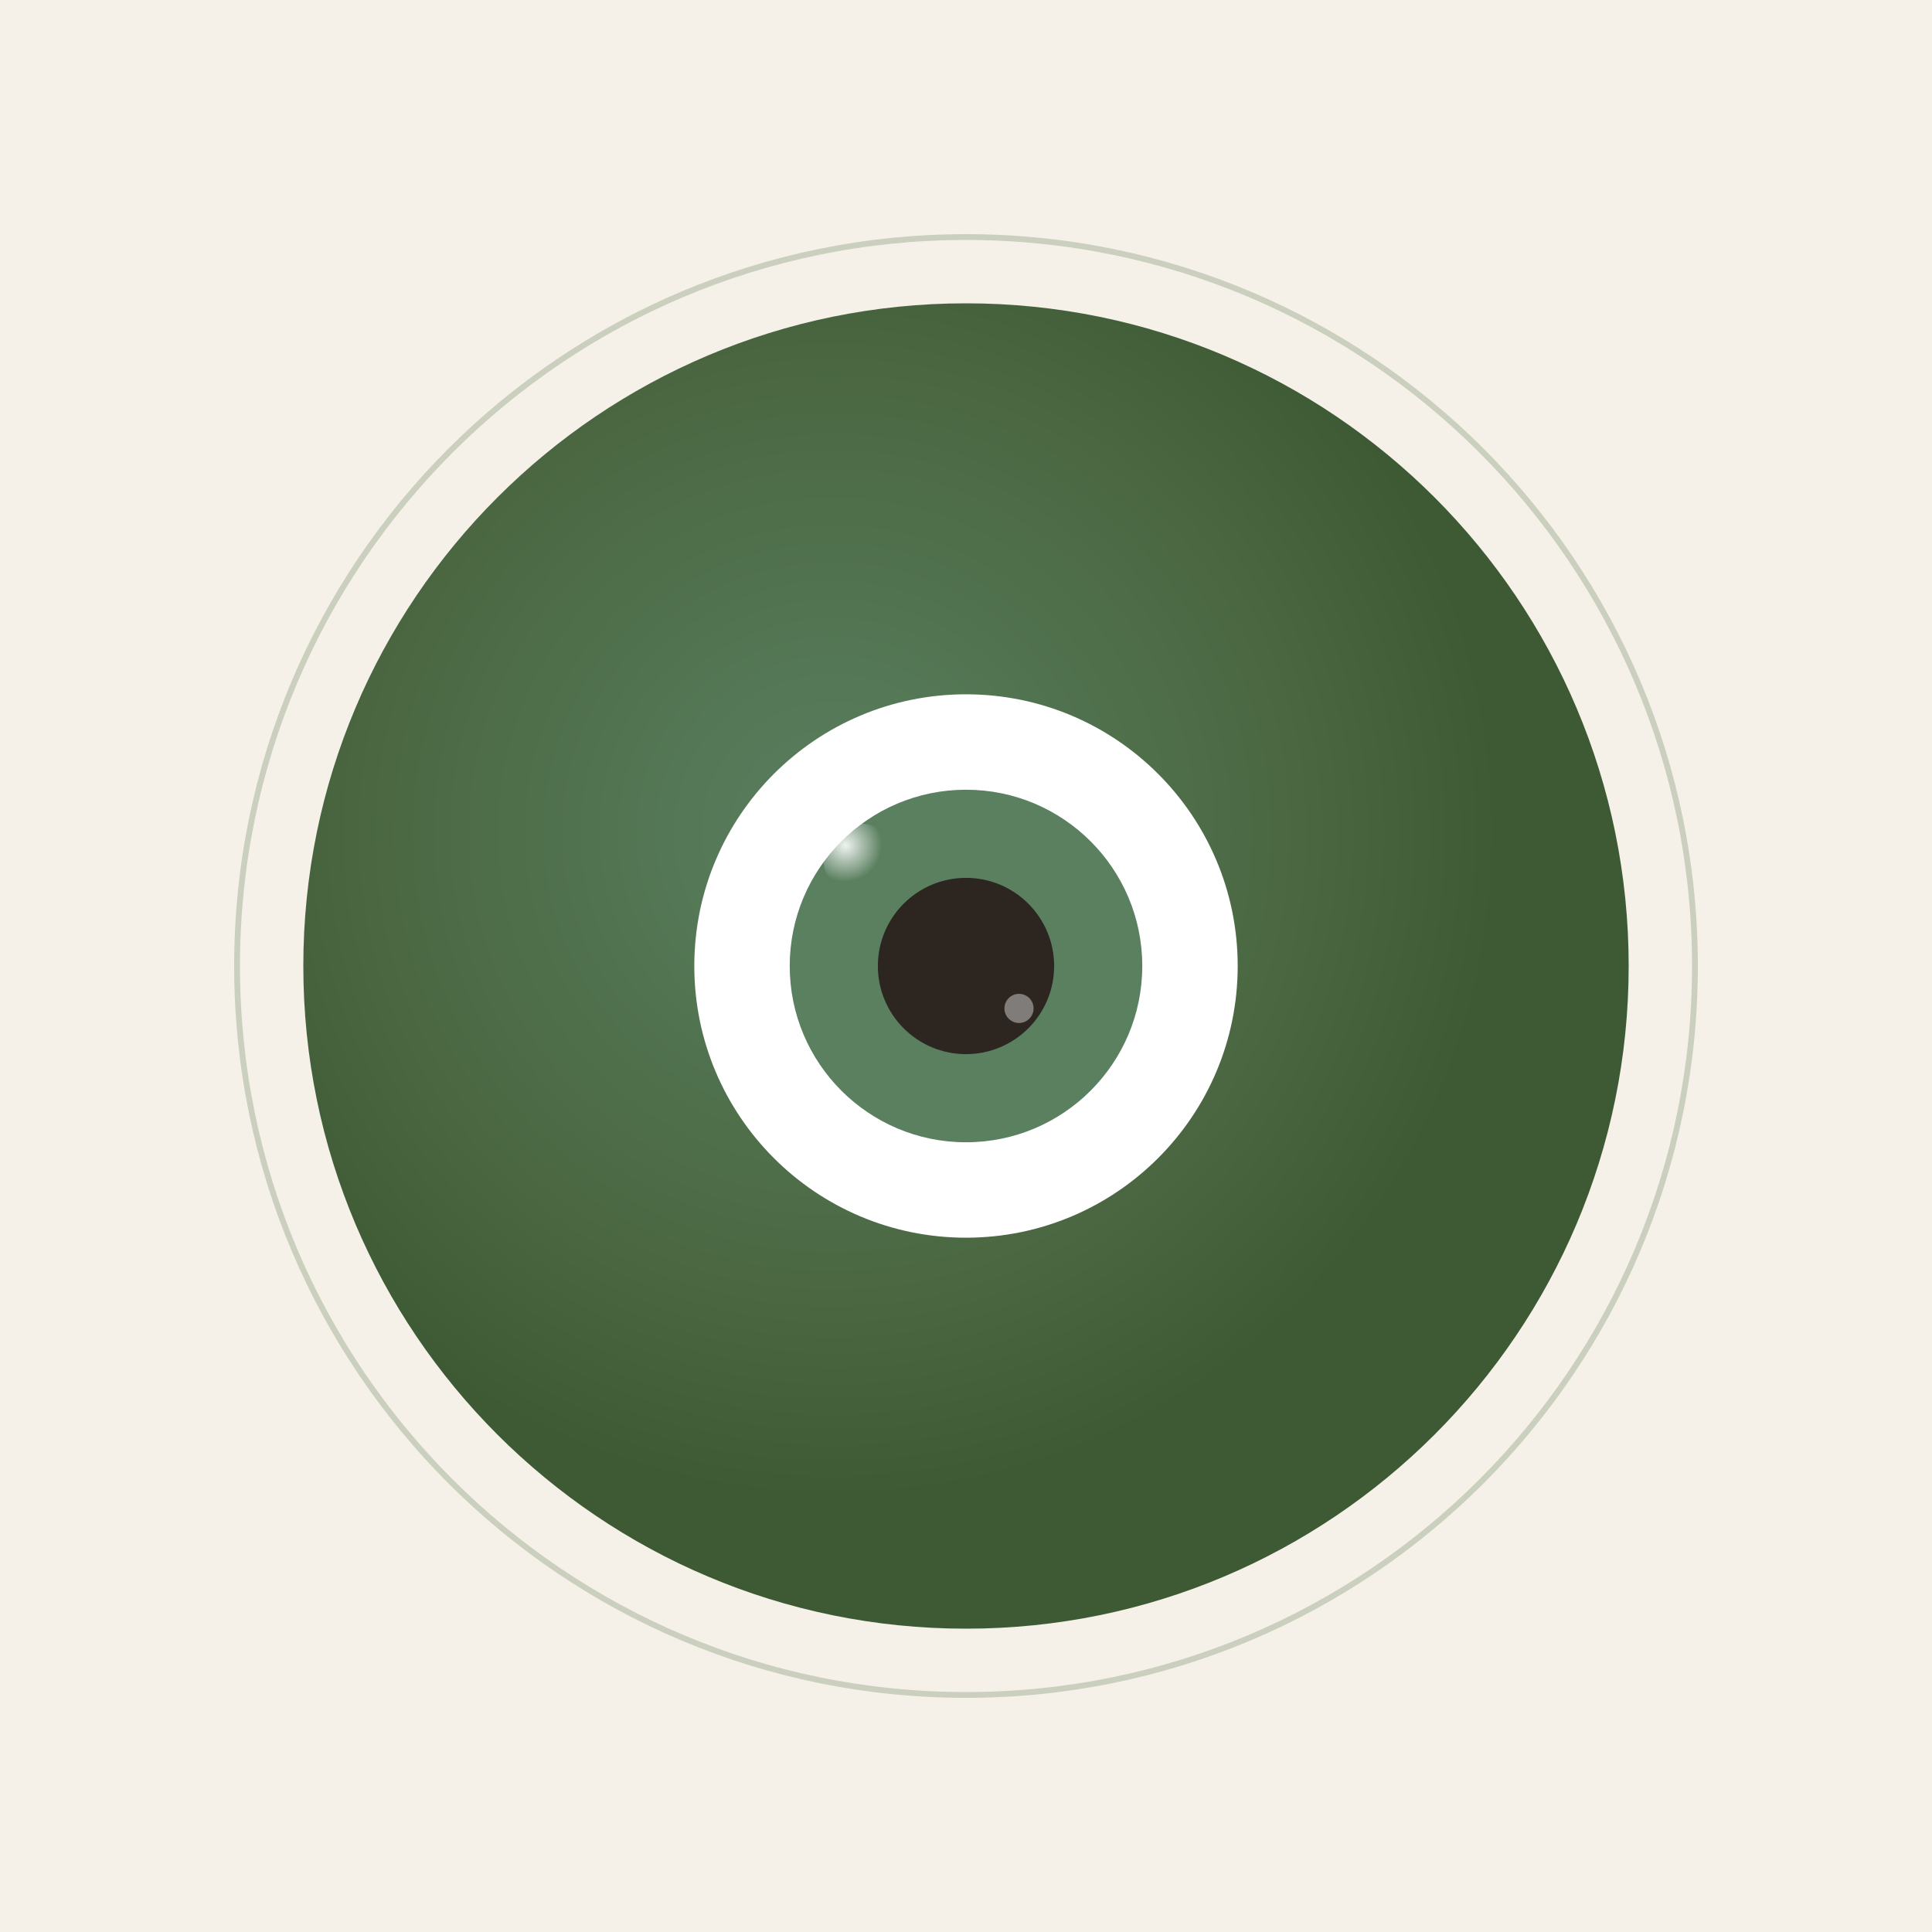
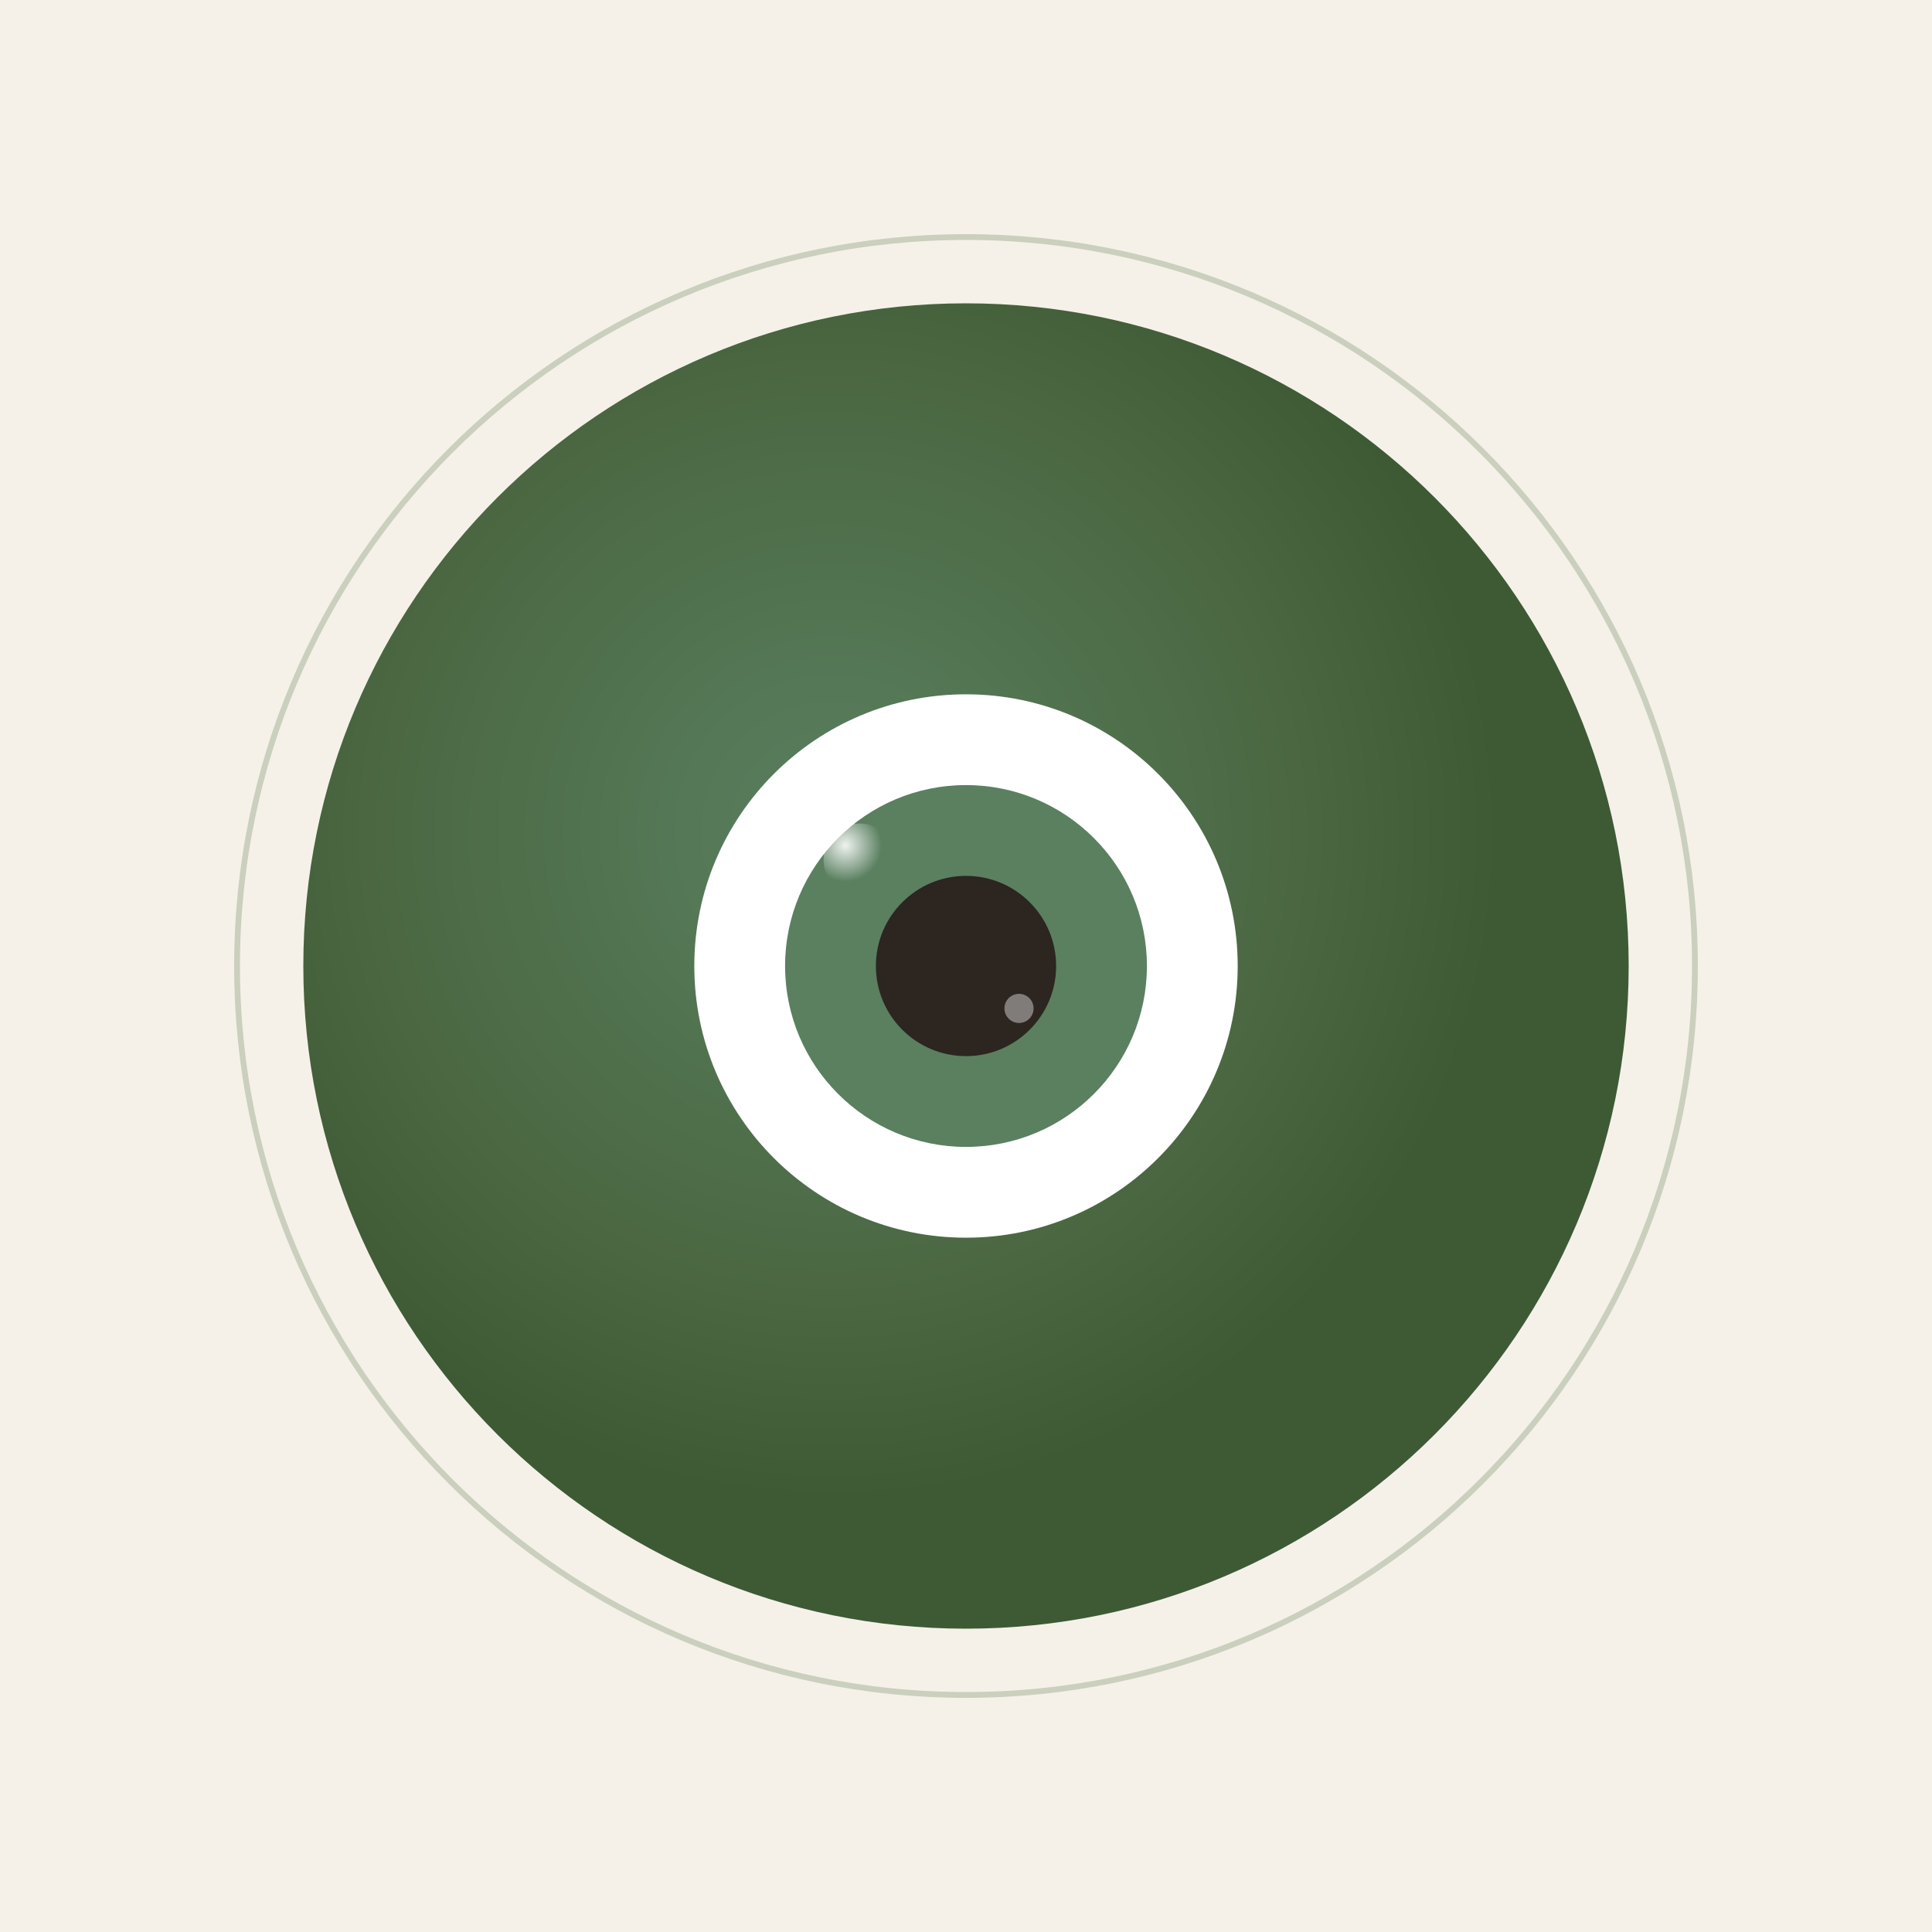
<svg xmlns="http://www.w3.org/2000/svg" viewBox="0 0 1024 1024" width="1024" height="1024">
  <defs>
    <radialGradient id="stoneGrad1024" cx="40%" cy="40%">
      <stop offset="0%" stop-color="#5a8060" />
      <stop offset="70%" stop-color="#4a6741" />
      <stop offset="100%" stop-color="#3d5a35" />
    </radialGradient>
    <radialGradient id="catchlightGrad1024" cx="30%" cy="30%">
      <stop offset="0%" stop-color="white" stop-opacity="0.9" />
      <stop offset="100%" stop-color="white" stop-opacity="0" />
    </radialGradient>
  </defs>
  <rect width="1024" height="1024" rx="0" fill="#F5F1E8" />
  <circle cx="512" cy="512" r="386.355" fill="none" stroke="#4a6741" stroke-width="3.072" opacity="0.25" />
  <circle cx="512" cy="512" r="351.232" fill="url(#stoneGrad1024)" />
  <circle cx="512" cy="512" r="144.005" fill="white" />
-   <circle cx="512" cy="512" r="93.428" fill="#5a8060" />
-   <circle cx="512" cy="512" r="46.714" fill="#2c2520" />
+   <circle cx="512" cy="512" r="95.886" fill="#5a8060" />
+   <circle cx="512" cy="512" r="47.768" fill="#2c2520" />
  <circle cx="455.803" cy="455.803" r="19.318" fill="url(#catchlightGrad1024)" />
  <circle cx="540.099" cy="534.479" r="7.727" fill="white" opacity="0.4" />
</svg>
